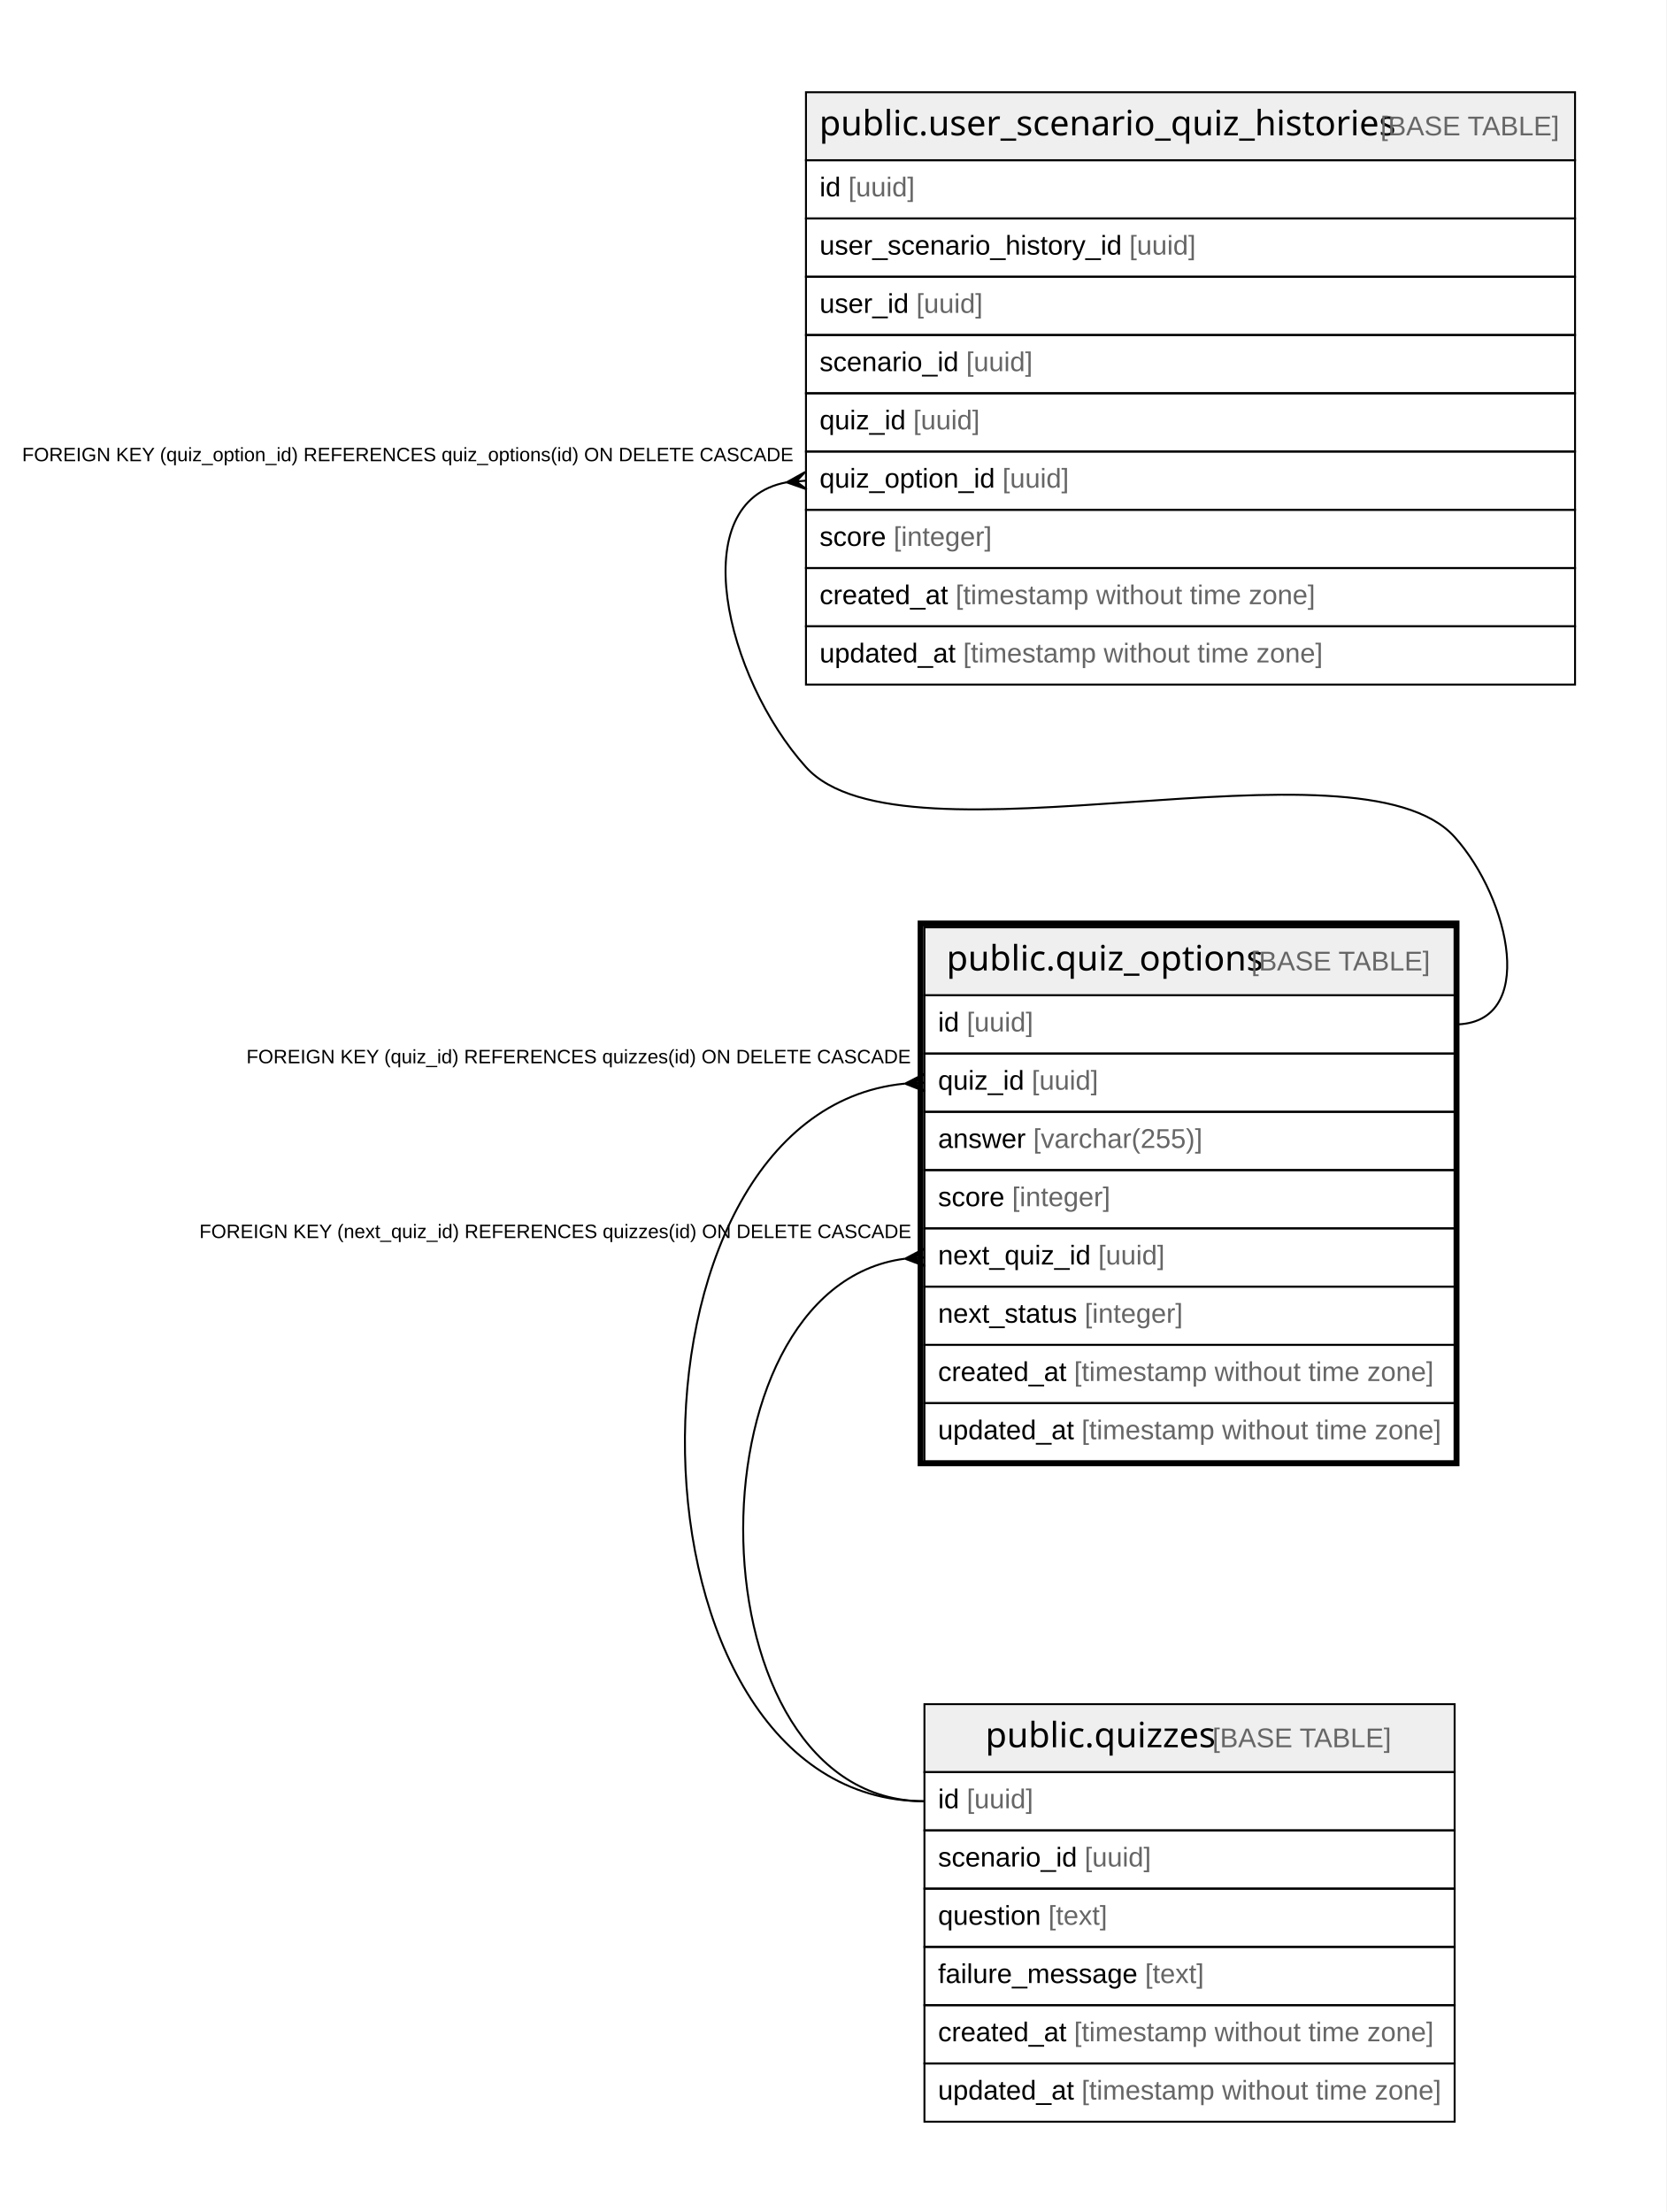
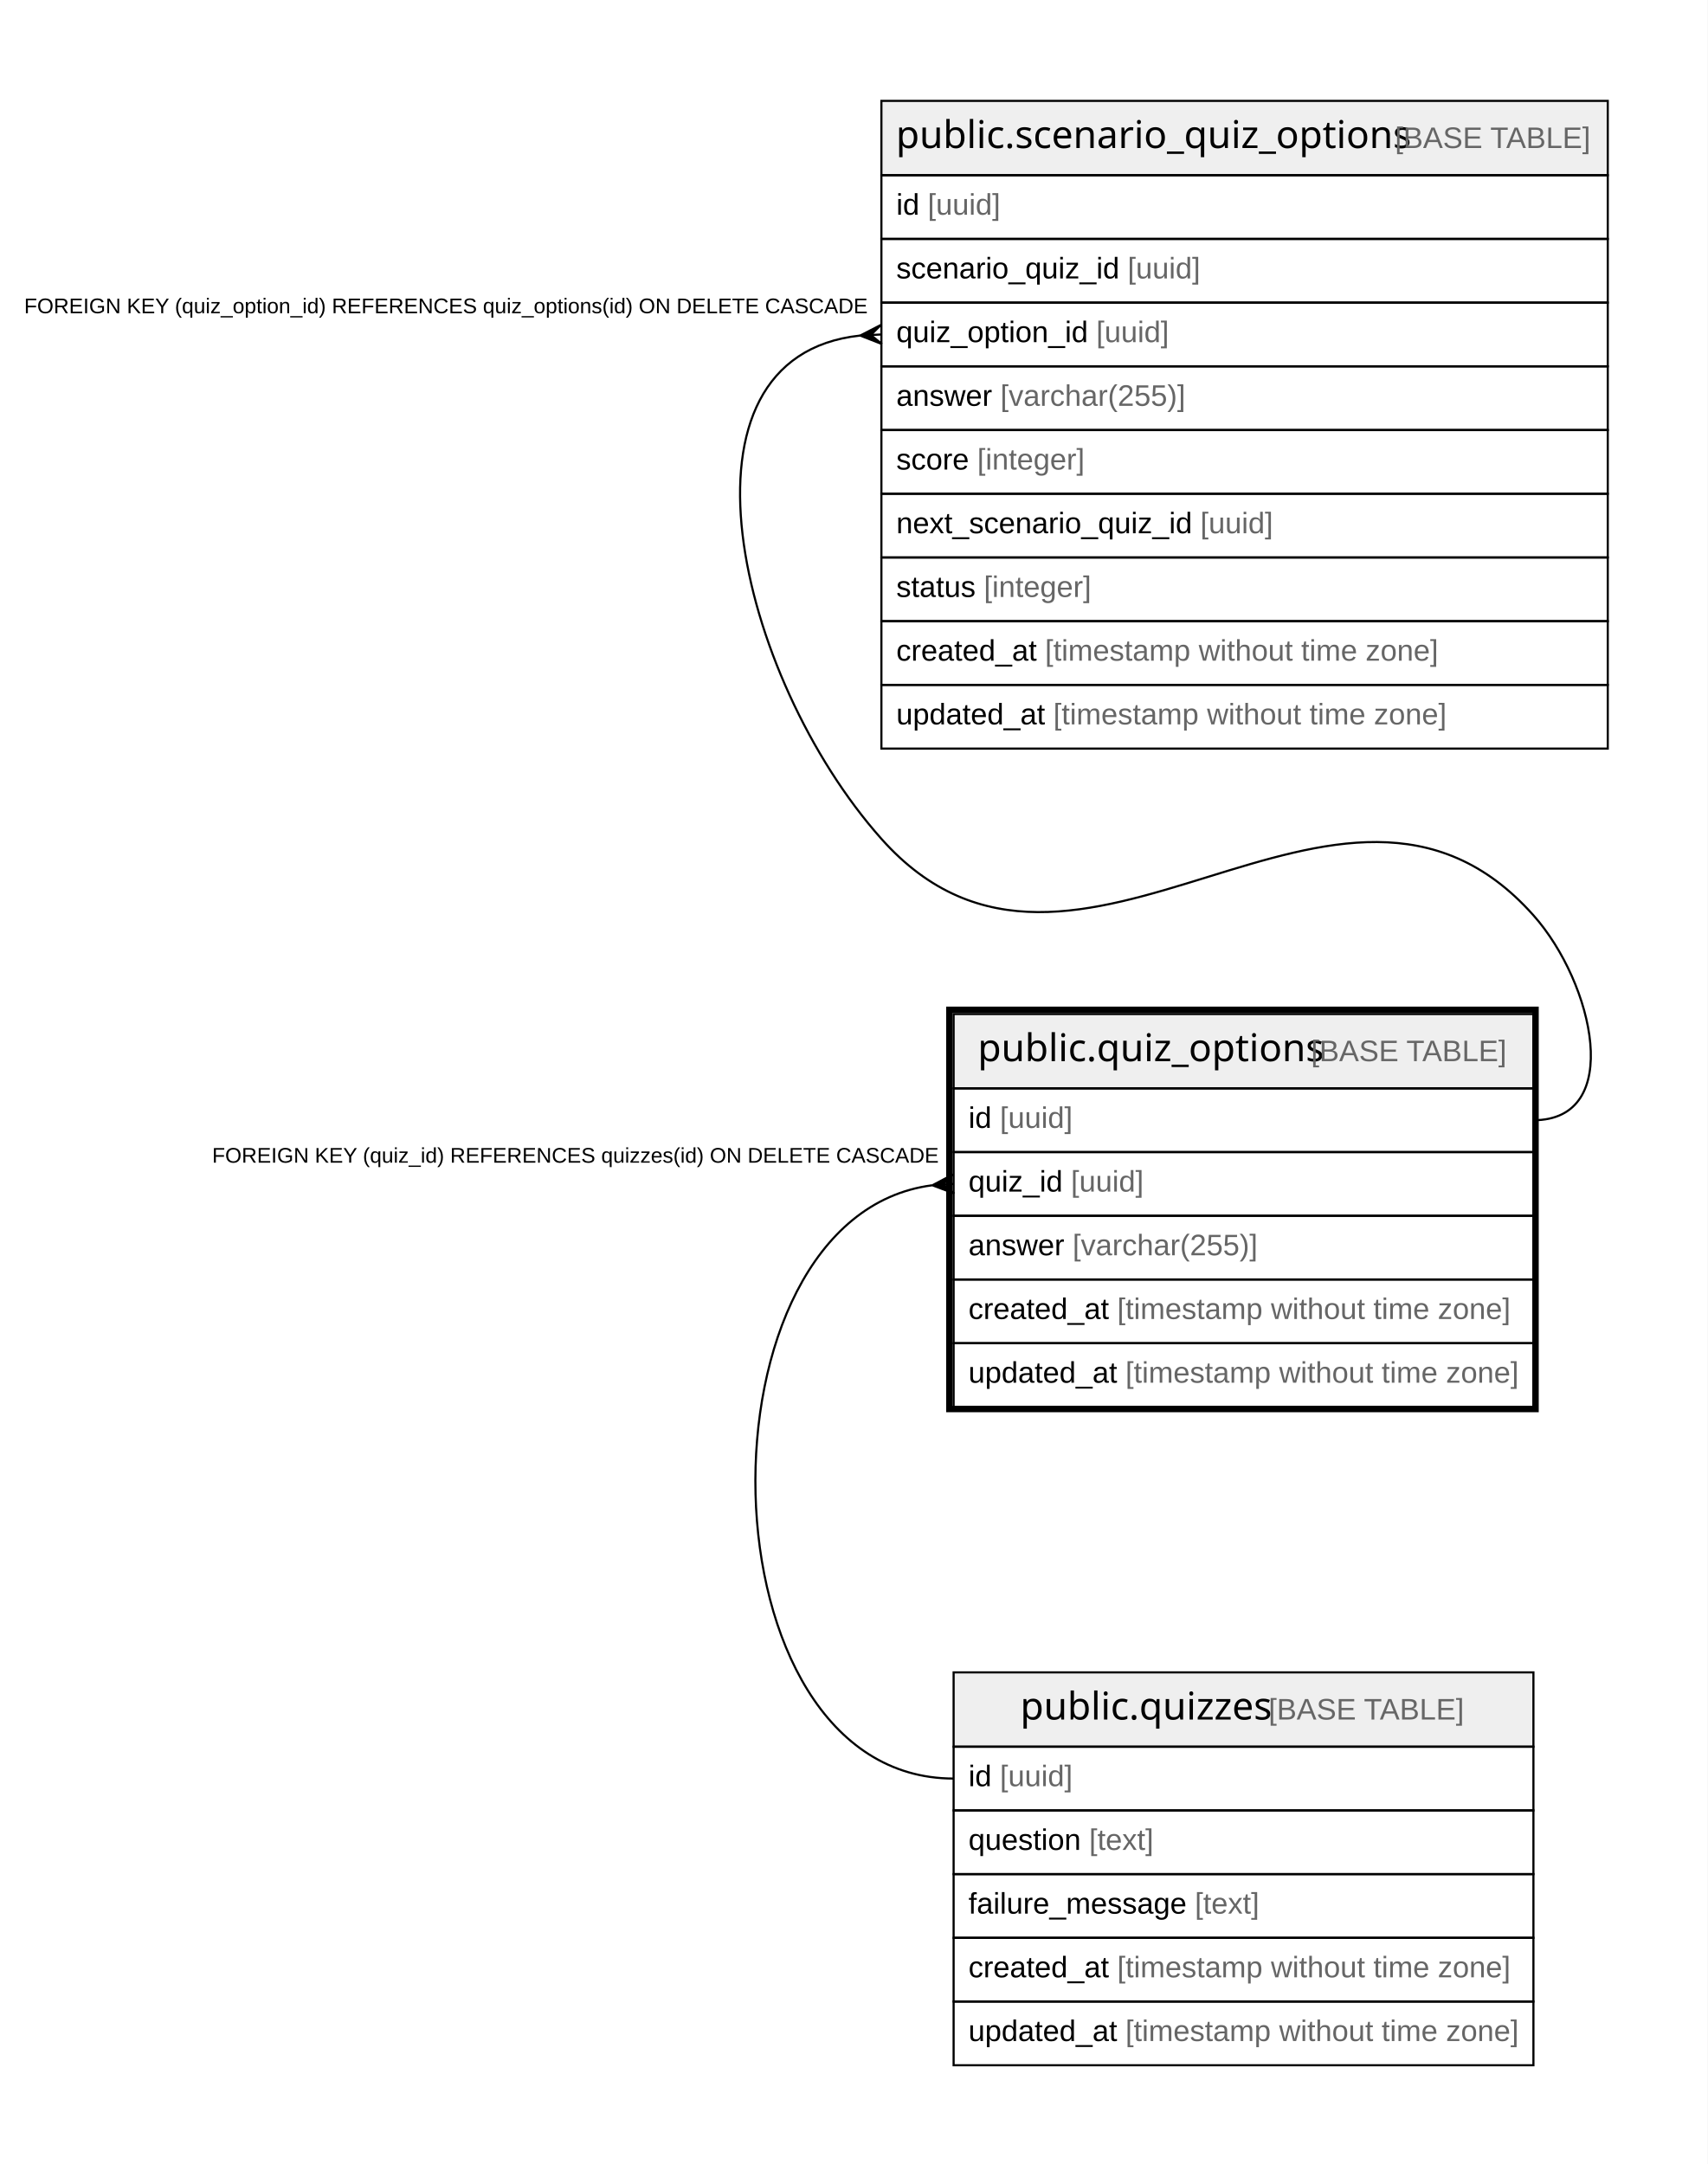
- <svg xmlns="http://www.w3.org/2000/svg" width="858pt" height="1139pt" viewBox="0.00 0.00 858.00 1139.00">
-   <g id="graph0" class="graph" transform="scale(1 1) rotate(0) translate(4 1135)">
-     <polygon fill="#ffffff" stroke="transparent" points="-4,4 -4,-1135 854,-1135 854,4 -4,4" />
+ <svg xmlns="http://www.w3.org/2000/svg" width="804pt" height="1019pt" viewBox="0.00 0.00 804.00 1019.00">
+   <g id="graph0" class="graph" transform="scale(1 1) rotate(0) translate(4 1015)">
+     <polygon fill="#ffffff" stroke="transparent" points="-4,4 -4,-1015 800,-1015 800,4 -4,4" />
    <g id="node1" class="node">
-       <polygon fill="#efefef" stroke="transparent" points="472,-622.5 472,-657.5 745,-657.5 745,-622.5 472,-622.5" />
-       <polygon fill="none" stroke="#000000" points="472,-622.5 472,-657.5 745,-657.5 745,-622.5 472,-622.5" />
-       <text text-anchor="start" x="483.351" y="-635.3" font-family="Arial Bold" font-size="18.00" fill="#000000">public.quiz_options</text>
-       <text text-anchor="start" x="636.395" y="-635.3" font-family="Arial" font-size="14.00" fill="#000000"> </text>
-       <text text-anchor="start" x="640.285" y="-635.3" font-family="Arial" font-size="14.00" fill="#666666">[BASE TABLE]</text>
-       <polygon fill="none" stroke="#000000" points="472,-592.5 472,-622.5 745,-622.5 745,-592.5 472,-592.5" />
-       <text text-anchor="start" x="479" y="-603.9" font-family="Arial" font-size="14.00" fill="#000000">id </text>
-       <text text-anchor="start" x="493.78" y="-603.9" font-family="Arial" font-size="14.00" fill="#666666">[uuid]</text>
-       <polygon fill="none" stroke="#000000" points="472,-562.5 472,-592.5 745,-592.5 745,-562.5 472,-562.5" />
-       <text text-anchor="start" x="479" y="-573.9" font-family="Arial" font-size="14.00" fill="#000000">quiz_id </text>
-       <text text-anchor="start" x="527.234" y="-573.9" font-family="Arial" font-size="14.00" fill="#666666">[uuid]</text>
-       <polygon fill="none" stroke="#000000" points="472,-532.5 472,-562.5 745,-562.5 745,-532.5 472,-532.5" />
-       <text text-anchor="start" x="479" y="-543.9" font-family="Arial" font-size="14.00" fill="#000000">answer </text>
-       <text text-anchor="start" x="528.006" y="-543.9" font-family="Arial" font-size="14.00" fill="#666666">[varchar(255)]</text>
-       <polygon fill="none" stroke="#000000" points="472,-502.5 472,-532.5 745,-532.5 745,-502.5 472,-502.5" />
-       <text text-anchor="start" x="479" y="-513.9" font-family="Arial" font-size="14.00" fill="#000000">score </text>
-       <text text-anchor="start" x="517.116" y="-513.9" font-family="Arial" font-size="14.00" fill="#666666">[integer]</text>
-       <polygon fill="none" stroke="#000000" points="472,-472.5 472,-502.5 745,-502.5 745,-472.5 472,-472.5" />
-       <text text-anchor="start" x="479" y="-483.9" font-family="Arial" font-size="14.00" fill="#000000">next_quiz_id </text>
-       <text text-anchor="start" x="561.473" y="-483.9" font-family="Arial" font-size="14.00" fill="#666666">[uuid]</text>
-       <polygon fill="none" stroke="#000000" points="472,-442.5 472,-472.5 745,-472.5 745,-442.5 472,-442.5" />
-       <text text-anchor="start" x="479" y="-453.9" font-family="Arial" font-size="14.00" fill="#000000">next_status </text>
-       <text text-anchor="start" x="554.475" y="-453.9" font-family="Arial" font-size="14.00" fill="#666666">[integer]</text>
-       <polygon fill="none" stroke="#000000" points="472,-412.5 472,-442.5 745,-442.5 745,-412.5 472,-412.5" />
-       <text text-anchor="start" x="479" y="-423.9" font-family="Arial" font-size="14.00" fill="#000000">created_at </text>
-       <text text-anchor="start" x="549.028" y="-423.9" font-family="Arial" font-size="14.00" fill="#666666">[timestamp without time zone]</text>
-       <polygon fill="none" stroke="#000000" points="472,-382.5 472,-412.5 745,-412.5 745,-382.5 472,-382.5" />
-       <text text-anchor="start" x="478.964" y="-393.9" font-family="Arial" font-size="14.00" fill="#000000">updated_at </text>
-       <text text-anchor="start" x="552.896" y="-393.9" font-family="Arial" font-size="14.00" fill="#666666">[timestamp without time zone]</text>
-       <polygon fill="none" stroke="#000000" stroke-width="3" points="470,-381.5 470,-659.5 746,-659.5 746,-381.5 470,-381.5" />
+       <polygon fill="#efefef" stroke="transparent" points="445,-502.5 445,-537.5 718,-537.5 718,-502.5 445,-502.5" />
+       <polygon fill="none" stroke="#000000" points="445,-502.5 445,-537.5 718,-537.5 718,-502.5 445,-502.5" />
+       <text text-anchor="start" x="456.351" y="-515.3" font-family="Arial Bold" font-size="18.00" fill="#000000">public.quiz_options</text>
+       <text text-anchor="start" x="609.395" y="-515.3" font-family="Arial" font-size="14.00" fill="#000000"> </text>
+       <text text-anchor="start" x="613.285" y="-515.3" font-family="Arial" font-size="14.00" fill="#666666">[BASE TABLE]</text>
+       <polygon fill="none" stroke="#000000" points="445,-472.5 445,-502.5 718,-502.5 718,-472.5 445,-472.5" />
+       <text text-anchor="start" x="452" y="-483.9" font-family="Arial" font-size="14.00" fill="#000000">id </text>
+       <text text-anchor="start" x="466.78" y="-483.9" font-family="Arial" font-size="14.00" fill="#666666">[uuid]</text>
+       <polygon fill="none" stroke="#000000" points="445,-442.5 445,-472.5 718,-472.5 718,-442.5 445,-442.5" />
+       <text text-anchor="start" x="452" y="-453.9" font-family="Arial" font-size="14.00" fill="#000000">quiz_id </text>
+       <text text-anchor="start" x="500.234" y="-453.9" font-family="Arial" font-size="14.00" fill="#666666">[uuid]</text>
+       <polygon fill="none" stroke="#000000" points="445,-412.5 445,-442.5 718,-442.5 718,-412.5 445,-412.5" />
+       <text text-anchor="start" x="452" y="-423.9" font-family="Arial" font-size="14.00" fill="#000000">answer </text>
+       <text text-anchor="start" x="501.006" y="-423.9" font-family="Arial" font-size="14.00" fill="#666666">[varchar(255)]</text>
+       <polygon fill="none" stroke="#000000" points="445,-382.5 445,-412.5 718,-412.5 718,-382.5 445,-382.5" />
+       <text text-anchor="start" x="452" y="-393.9" font-family="Arial" font-size="14.00" fill="#000000">created_at </text>
+       <text text-anchor="start" x="522.028" y="-393.9" font-family="Arial" font-size="14.00" fill="#666666">[timestamp without time zone]</text>
+       <polygon fill="none" stroke="#000000" points="445,-352.5 445,-382.5 718,-382.5 718,-352.5 445,-352.5" />
+       <text text-anchor="start" x="451.964" y="-363.9" font-family="Arial" font-size="14.00" fill="#000000">updated_at </text>
+       <text text-anchor="start" x="525.896" y="-363.9" font-family="Arial" font-size="14.00" fill="#666666">[timestamp without time zone]</text>
+       <polygon fill="none" stroke="#000000" stroke-width="3" points="443,-351.5 443,-539.5 719,-539.5 719,-351.5 443,-351.5" />
    </g>
    <g id="node3" class="node">
-       <polygon fill="#efefef" stroke="transparent" points="472,-222.5 472,-257.5 745,-257.5 745,-222.5 472,-222.5" />
-       <polygon fill="none" stroke="#000000" points="472,-222.5 472,-257.5 745,-257.5 745,-222.5 472,-222.5" />
-       <text text-anchor="start" x="503.362" y="-235.3" font-family="Arial Bold" font-size="18.00" fill="#000000">public.quizzes</text>
-       <text text-anchor="start" x="616.384" y="-235.3" font-family="Arial" font-size="14.00" fill="#000000"> </text>
-       <text text-anchor="start" x="620.275" y="-235.3" font-family="Arial" font-size="14.00" fill="#666666">[BASE TABLE]</text>
-       <polygon fill="none" stroke="#000000" points="472,-192.5 472,-222.5 745,-222.5 745,-192.5 472,-192.5" />
-       <text text-anchor="start" x="479" y="-203.9" font-family="Arial" font-size="14.00" fill="#000000">id </text>
-       <text text-anchor="start" x="493.78" y="-203.9" font-family="Arial" font-size="14.00" fill="#666666">[uuid]</text>
-       <polygon fill="none" stroke="#000000" points="472,-162.5 472,-192.5 745,-192.5 745,-162.5 472,-162.5" />
-       <text text-anchor="start" x="479" y="-173.9" font-family="Arial" font-size="14.00" fill="#000000">scenario_id </text>
-       <text text-anchor="start" x="554.46" y="-173.9" font-family="Arial" font-size="14.00" fill="#666666">[uuid]</text>
-       <polygon fill="none" stroke="#000000" points="472,-132.5 472,-162.5 745,-162.5 745,-132.5 472,-132.5" />
-       <text text-anchor="start" x="479" y="-143.9" font-family="Arial" font-size="14.00" fill="#000000">question </text>
-       <text text-anchor="start" x="535.801" y="-143.9" font-family="Arial" font-size="14.00" fill="#666666">[text]</text>
-       <polygon fill="none" stroke="#000000" points="472,-102.5 472,-132.5 745,-132.5 745,-102.5 472,-102.5" />
-       <text text-anchor="start" x="479" y="-113.9" font-family="Arial" font-size="14.00" fill="#000000">failure_message </text>
-       <text text-anchor="start" x="585.576" y="-113.9" font-family="Arial" font-size="14.00" fill="#666666">[text]</text>
-       <polygon fill="none" stroke="#000000" points="472,-72.5 472,-102.5 745,-102.5 745,-72.5 472,-72.5" />
-       <text text-anchor="start" x="479" y="-83.9" font-family="Arial" font-size="14.00" fill="#000000">created_at </text>
-       <text text-anchor="start" x="549.028" y="-83.9" font-family="Arial" font-size="14.00" fill="#666666">[timestamp without time zone]</text>
-       <polygon fill="none" stroke="#000000" points="472,-42.5 472,-72.5 745,-72.5 745,-42.5 472,-42.5" />
-       <text text-anchor="start" x="478.964" y="-53.9" font-family="Arial" font-size="14.00" fill="#000000">updated_at </text>
-       <text text-anchor="start" x="552.896" y="-53.9" font-family="Arial" font-size="14.00" fill="#666666">[timestamp without time zone]</text>
+       <polygon fill="#efefef" stroke="transparent" points="445,-192.5 445,-227.5 718,-227.5 718,-192.5 445,-192.5" />
+       <polygon fill="none" stroke="#000000" points="445,-192.5 445,-227.5 718,-227.5 718,-192.5 445,-192.5" />
+       <text text-anchor="start" x="476.362" y="-205.3" font-family="Arial Bold" font-size="18.00" fill="#000000">public.quizzes</text>
+       <text text-anchor="start" x="589.384" y="-205.3" font-family="Arial" font-size="14.00" fill="#000000"> </text>
+       <text text-anchor="start" x="593.275" y="-205.3" font-family="Arial" font-size="14.00" fill="#666666">[BASE TABLE]</text>
+       <polygon fill="none" stroke="#000000" points="445,-162.5 445,-192.5 718,-192.5 718,-162.5 445,-162.5" />
+       <text text-anchor="start" x="452" y="-173.9" font-family="Arial" font-size="14.00" fill="#000000">id </text>
+       <text text-anchor="start" x="466.78" y="-173.9" font-family="Arial" font-size="14.00" fill="#666666">[uuid]</text>
+       <polygon fill="none" stroke="#000000" points="445,-132.5 445,-162.5 718,-162.5 718,-132.5 445,-132.5" />
+       <text text-anchor="start" x="452" y="-143.9" font-family="Arial" font-size="14.00" fill="#000000">question </text>
+       <text text-anchor="start" x="508.801" y="-143.9" font-family="Arial" font-size="14.00" fill="#666666">[text]</text>
+       <polygon fill="none" stroke="#000000" points="445,-102.5 445,-132.5 718,-132.5 718,-102.5 445,-102.5" />
+       <text text-anchor="start" x="452" y="-113.9" font-family="Arial" font-size="14.00" fill="#000000">failure_message </text>
+       <text text-anchor="start" x="558.576" y="-113.9" font-family="Arial" font-size="14.00" fill="#666666">[text]</text>
+       <polygon fill="none" stroke="#000000" points="445,-72.5 445,-102.5 718,-102.5 718,-72.5 445,-72.5" />
+       <text text-anchor="start" x="452" y="-83.9" font-family="Arial" font-size="14.00" fill="#000000">created_at </text>
+       <text text-anchor="start" x="522.028" y="-83.9" font-family="Arial" font-size="14.00" fill="#666666">[timestamp without time zone]</text>
+       <polygon fill="none" stroke="#000000" points="445,-42.5 445,-72.5 718,-72.5 718,-42.5 445,-42.5" />
+       <text text-anchor="start" x="451.964" y="-53.9" font-family="Arial" font-size="14.00" fill="#000000">updated_at </text>
+       <text text-anchor="start" x="525.896" y="-53.9" font-family="Arial" font-size="14.00" fill="#666666">[timestamp without time zone]</text>
    </g>
    <g id="edge2" class="edge">
-       <path fill="none" stroke="#000000" d="M461.629,-576.995C307.632,-561.772 311.089,-207.5 472,-207.5" />
-       <polygon fill="#000000" stroke="#000000" points="462.012,-577.014 471.781,-581.995 467.006,-577.257 472,-577.5 472,-577.5 472,-577.5 467.006,-577.257 472.219,-573.005 462.012,-577.014 462.012,-577.014" />
-       <text text-anchor="start" x="122.884" y="-587.5" font-family="Arial" font-size="10.00" fill="#000000">FOREIGN KEY (quiz_id) REFERENCES quizzes(id) ON DELETE CASCADE</text>
-     </g>
-     <g id="edge3" class="edge">
-       <path fill="none" stroke="#000000" d="M461.726,-486.839C347.655,-471.865 351.08,-207.5 472,-207.5" />
-       <polygon fill="#000000" stroke="#000000" points="462.021,-486.858 471.711,-491.991 467.01,-487.179 472,-487.5 472,-487.5 472,-487.5 467.01,-487.179 472.289,-483.009 462.021,-486.858 462.021,-486.858" />
-       <text text-anchor="start" x="98.656" y="-497.5" font-family="Arial" font-size="10.00" fill="#000000">FOREIGN KEY (next_quiz_id) REFERENCES quizzes(id) ON DELETE CASCADE</text>
+       <path fill="none" stroke="#000000" d="M434.726,-456.839C320.655,-441.865 324.08,-177.5 445,-177.5" />
+       <polygon fill="#000000" stroke="#000000" points="435.021,-456.858 444.711,-461.991 440.01,-457.179 445,-457.5 445,-457.5 445,-457.5 440.01,-457.179 445.289,-453.009 435.021,-456.858 435.021,-456.858" />
+       <text text-anchor="start" x="95.884" y="-467.5" font-family="Arial" font-size="10.00" fill="#000000">FOREIGN KEY (quiz_id) REFERENCES quizzes(id) ON DELETE CASCADE</text>
    </g>
    <g id="node2" class="node">
-       <polygon fill="#efefef" stroke="transparent" points="411,-1052.5 411,-1087.5 807,-1087.5 807,-1052.5 411,-1052.5" />
-       <polygon fill="none" stroke="#000000" points="411,-1052.5 411,-1087.5 807,-1087.5 807,-1052.5 411,-1052.5" />
-       <text text-anchor="start" x="417.847" y="-1065.3" font-family="Arial Bold" font-size="18.00" fill="#000000">public.user_scenario_quiz_histories</text>
-       <text text-anchor="start" x="702.899" y="-1065.3" font-family="Arial" font-size="14.00" fill="#000000"> </text>
-       <text text-anchor="start" x="706.789" y="-1065.3" font-family="Arial" font-size="14.00" fill="#666666">[BASE TABLE]</text>
-       <polygon fill="none" stroke="#000000" points="411,-1022.5 411,-1052.5 807,-1052.5 807,-1022.5 411,-1022.5" />
-       <text text-anchor="start" x="418" y="-1033.9" font-family="Arial" font-size="14.00" fill="#000000">id </text>
-       <text text-anchor="start" x="432.78" y="-1033.9" font-family="Arial" font-size="14.00" fill="#666666">[uuid]</text>
-       <polygon fill="none" stroke="#000000" points="411,-992.5 411,-1022.5 807,-1022.5 807,-992.5 411,-992.5" />
-       <text text-anchor="start" x="418" y="-1003.9" font-family="Arial" font-size="14.00" fill="#000000">user_scenario_history_id </text>
-       <text text-anchor="start" x="577.474" y="-1003.9" font-family="Arial" font-size="14.00" fill="#666666">[uuid]</text>
-       <polygon fill="none" stroke="#000000" points="411,-962.5 411,-992.5 807,-992.5 807,-962.5 411,-962.5" />
-       <text text-anchor="start" x="418" y="-973.9" font-family="Arial" font-size="14.00" fill="#000000">user_id </text>
-       <text text-anchor="start" x="467.788" y="-973.9" font-family="Arial" font-size="14.00" fill="#666666">[uuid]</text>
-       <polygon fill="none" stroke="#000000" points="411,-932.5 411,-962.5 807,-962.5 807,-932.5 411,-932.5" />
-       <text text-anchor="start" x="418" y="-943.9" font-family="Arial" font-size="14.00" fill="#000000">scenario_id </text>
-       <text text-anchor="start" x="493.46" y="-943.9" font-family="Arial" font-size="14.00" fill="#666666">[uuid]</text>
-       <polygon fill="none" stroke="#000000" points="411,-902.5 411,-932.5 807,-932.5 807,-902.5 411,-902.5" />
-       <text text-anchor="start" x="418" y="-913.9" font-family="Arial" font-size="14.00" fill="#000000">quiz_id </text>
-       <text text-anchor="start" x="466.234" y="-913.9" font-family="Arial" font-size="14.00" fill="#666666">[uuid]</text>
-       <polygon fill="none" stroke="#000000" points="411,-872.5 411,-902.5 807,-902.5 807,-872.5 411,-872.5" />
-       <text text-anchor="start" x="418" y="-883.9" font-family="Arial" font-size="14.00" fill="#000000">quiz_option_id </text>
-       <text text-anchor="start" x="512.144" y="-883.9" font-family="Arial" font-size="14.00" fill="#666666">[uuid]</text>
-       <polygon fill="none" stroke="#000000" points="411,-842.5 411,-872.5 807,-872.5 807,-842.5 411,-842.5" />
-       <text text-anchor="start" x="418" y="-853.9" font-family="Arial" font-size="14.00" fill="#000000">score </text>
-       <text text-anchor="start" x="456.116" y="-853.9" font-family="Arial" font-size="14.00" fill="#666666">[integer]</text>
-       <polygon fill="none" stroke="#000000" points="411,-812.5 411,-842.5 807,-842.5 807,-812.5 411,-812.5" />
-       <text text-anchor="start" x="418" y="-823.9" font-family="Arial" font-size="14.00" fill="#000000">created_at </text>
-       <text text-anchor="start" x="488.028" y="-823.9" font-family="Arial" font-size="14.00" fill="#666666">[timestamp without time zone]</text>
-       <polygon fill="none" stroke="#000000" points="411,-782.5 411,-812.5 807,-812.5 807,-782.5 411,-782.5" />
-       <text text-anchor="start" x="418" y="-793.9" font-family="Arial" font-size="14.00" fill="#000000">updated_at </text>
-       <text text-anchor="start" x="491.933" y="-793.9" font-family="Arial" font-size="14.00" fill="#666666">[timestamp without time zone]</text>
+       <polygon fill="#efefef" stroke="transparent" points="411,-932.5 411,-967.5 753,-967.5 753,-932.5 411,-932.5" />
+       <polygon fill="none" stroke="#000000" points="411,-932.5 411,-967.5 753,-967.5 753,-932.5 411,-932.5" />
+       <text text-anchor="start" x="417.843" y="-945.3" font-family="Arial Bold" font-size="18.00" fill="#000000">public.scenario_quiz_options</text>
+       <text text-anchor="start" x="648.903" y="-945.3" font-family="Arial" font-size="14.00" fill="#000000"> </text>
+       <text text-anchor="start" x="652.794" y="-945.3" font-family="Arial" font-size="14.00" fill="#666666">[BASE TABLE]</text>
+       <polygon fill="none" stroke="#000000" points="411,-902.5 411,-932.5 753,-932.5 753,-902.5 411,-902.5" />
+       <text text-anchor="start" x="418" y="-913.9" font-family="Arial" font-size="14.00" fill="#000000">id </text>
+       <text text-anchor="start" x="432.78" y="-913.9" font-family="Arial" font-size="14.00" fill="#666666">[uuid]</text>
+       <polygon fill="none" stroke="#000000" points="411,-872.5 411,-902.5 753,-902.5 753,-872.5 411,-872.5" />
+       <text text-anchor="start" x="418" y="-883.9" font-family="Arial" font-size="14.00" fill="#000000">scenario_quiz_id </text>
+       <text text-anchor="start" x="526.914" y="-883.9" font-family="Arial" font-size="14.00" fill="#666666">[uuid]</text>
+       <polygon fill="none" stroke="#000000" points="411,-842.5 411,-872.5 753,-872.5 753,-842.5 411,-842.5" />
+       <text text-anchor="start" x="418" y="-853.9" font-family="Arial" font-size="14.00" fill="#000000">quiz_option_id </text>
+       <text text-anchor="start" x="512.144" y="-853.9" font-family="Arial" font-size="14.00" fill="#666666">[uuid]</text>
+       <polygon fill="none" stroke="#000000" points="411,-812.5 411,-842.5 753,-842.5 753,-812.5 411,-812.5" />
+       <text text-anchor="start" x="418" y="-823.9" font-family="Arial" font-size="14.00" fill="#000000">answer </text>
+       <text text-anchor="start" x="467.006" y="-823.9" font-family="Arial" font-size="14.00" fill="#666666">[varchar(255)]</text>
+       <polygon fill="none" stroke="#000000" points="411,-782.5 411,-812.5 753,-812.5 753,-782.5 411,-782.5" />
+       <text text-anchor="start" x="418" y="-793.9" font-family="Arial" font-size="14.00" fill="#000000">score </text>
+       <text text-anchor="start" x="456.116" y="-793.9" font-family="Arial" font-size="14.00" fill="#666666">[integer]</text>
+       <polygon fill="none" stroke="#000000" points="411,-752.5 411,-782.5 753,-782.5 753,-752.5 411,-752.5" />
+       <text text-anchor="start" x="418" y="-763.9" font-family="Arial" font-size="14.00" fill="#000000">next_scenario_quiz_id </text>
+       <text text-anchor="start" x="561.153" y="-763.9" font-family="Arial" font-size="14.00" fill="#666666">[uuid]</text>
+       <polygon fill="none" stroke="#000000" points="411,-722.5 411,-752.5 753,-752.5 753,-722.5 411,-722.5" />
+       <text text-anchor="start" x="418" y="-733.9" font-family="Arial" font-size="14.00" fill="#000000">status </text>
+       <text text-anchor="start" x="459.237" y="-733.9" font-family="Arial" font-size="14.00" fill="#666666">[integer]</text>
+       <polygon fill="none" stroke="#000000" points="411,-692.5 411,-722.5 753,-722.5 753,-692.5 411,-692.5" />
+       <text text-anchor="start" x="418" y="-703.9" font-family="Arial" font-size="14.00" fill="#000000">created_at </text>
+       <text text-anchor="start" x="488.028" y="-703.9" font-family="Arial" font-size="14.00" fill="#666666">[timestamp without time zone]</text>
+       <polygon fill="none" stroke="#000000" points="411,-662.5 411,-692.5 753,-692.5 753,-662.5 411,-662.5" />
+       <text text-anchor="start" x="418" y="-673.9" font-family="Arial" font-size="14.00" fill="#000000">updated_at </text>
+       <text text-anchor="start" x="491.933" y="-673.9" font-family="Arial" font-size="14.00" fill="#666666">[timestamp without time zone]</text>
    </g>
    <g id="edge1" class="edge">
-       <path fill="none" stroke="#000000" d="M401.017,-886.639C347.89,-876.851 369.595,-786.108 411,-740 460.878,-684.457 695.121,-759.543 745,-704 773.656,-672.089 787.889,-607.5 745,-607.5" />
-       <polygon fill="#000000" stroke="#000000" points="401.037,-886.64 410.613,-891.983 406.019,-887.07 411,-887.5 411,-887.5 411,-887.5 406.019,-887.07 411.387,-883.017 401.037,-886.64 401.037,-886.64" />
-       <text text-anchor="start" x="7.37" y="-897.5" font-family="Arial" font-size="10.00" fill="#000000">FOREIGN KEY (quiz_option_id) REFERENCES quiz_options(id) ON DELETE CASCADE</text>
+       <path fill="none" stroke="#000000" d="M400.948,-856.984C307.833,-847.054 343.171,-696.247 411,-620 502.31,-517.357 626.69,-686.643 718,-584 746.506,-551.956 760.889,-487.5 718,-487.5" />
+       <polygon fill="#000000" stroke="#000000" points="401.013,-856.987 410.769,-861.994 406.007,-857.244 411,-857.5 411,-857.5 411,-857.5 406.007,-857.244 411.231,-853.006 401.013,-856.987 401.013,-856.987" />
+       <text text-anchor="start" x="7.37" y="-867.5" font-family="Arial" font-size="10.00" fill="#000000">FOREIGN KEY (quiz_option_id) REFERENCES quiz_options(id) ON DELETE CASCADE</text>
    </g>
  </g>
</svg>
